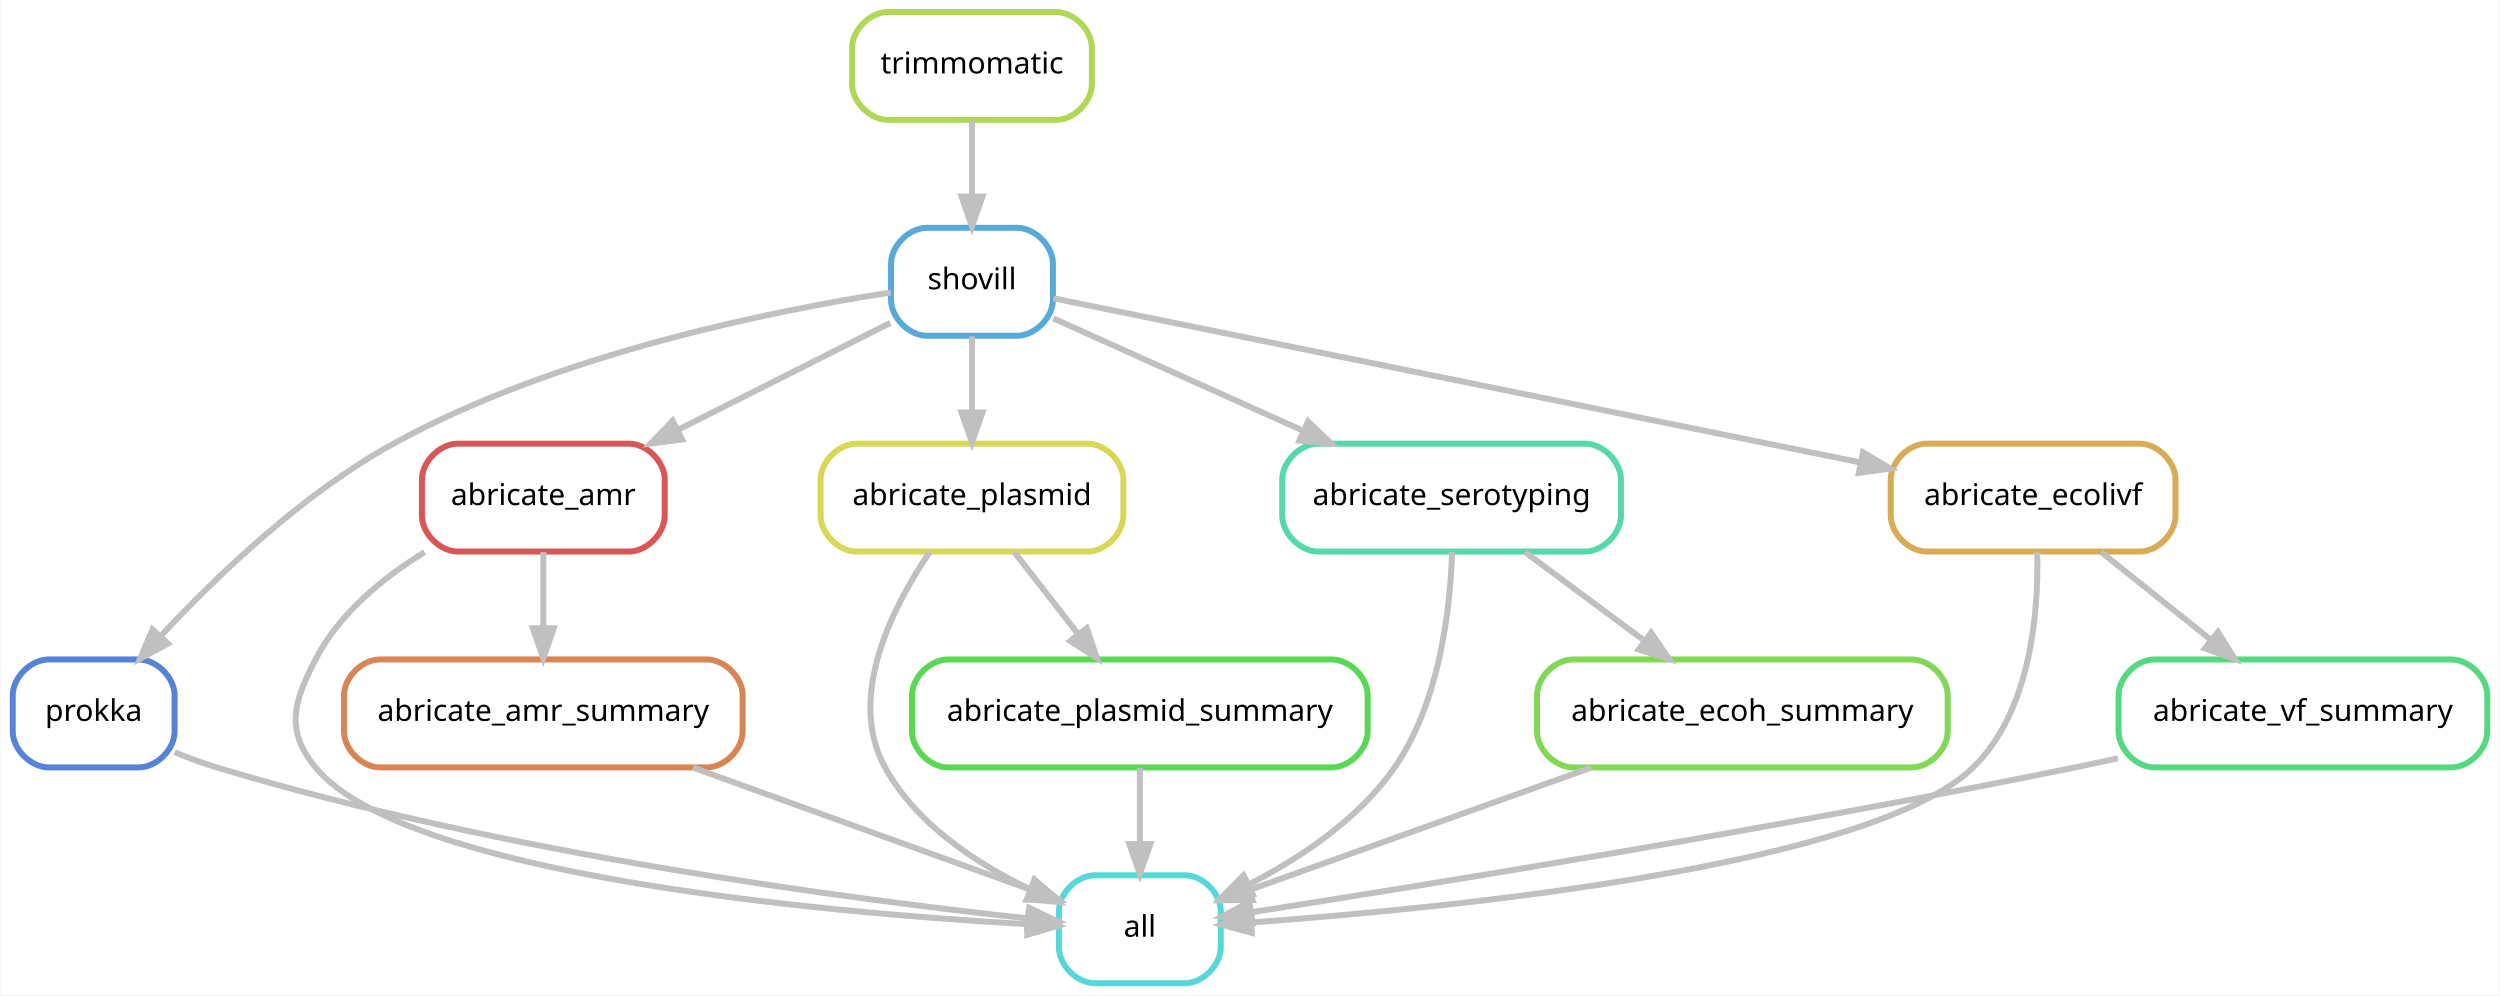
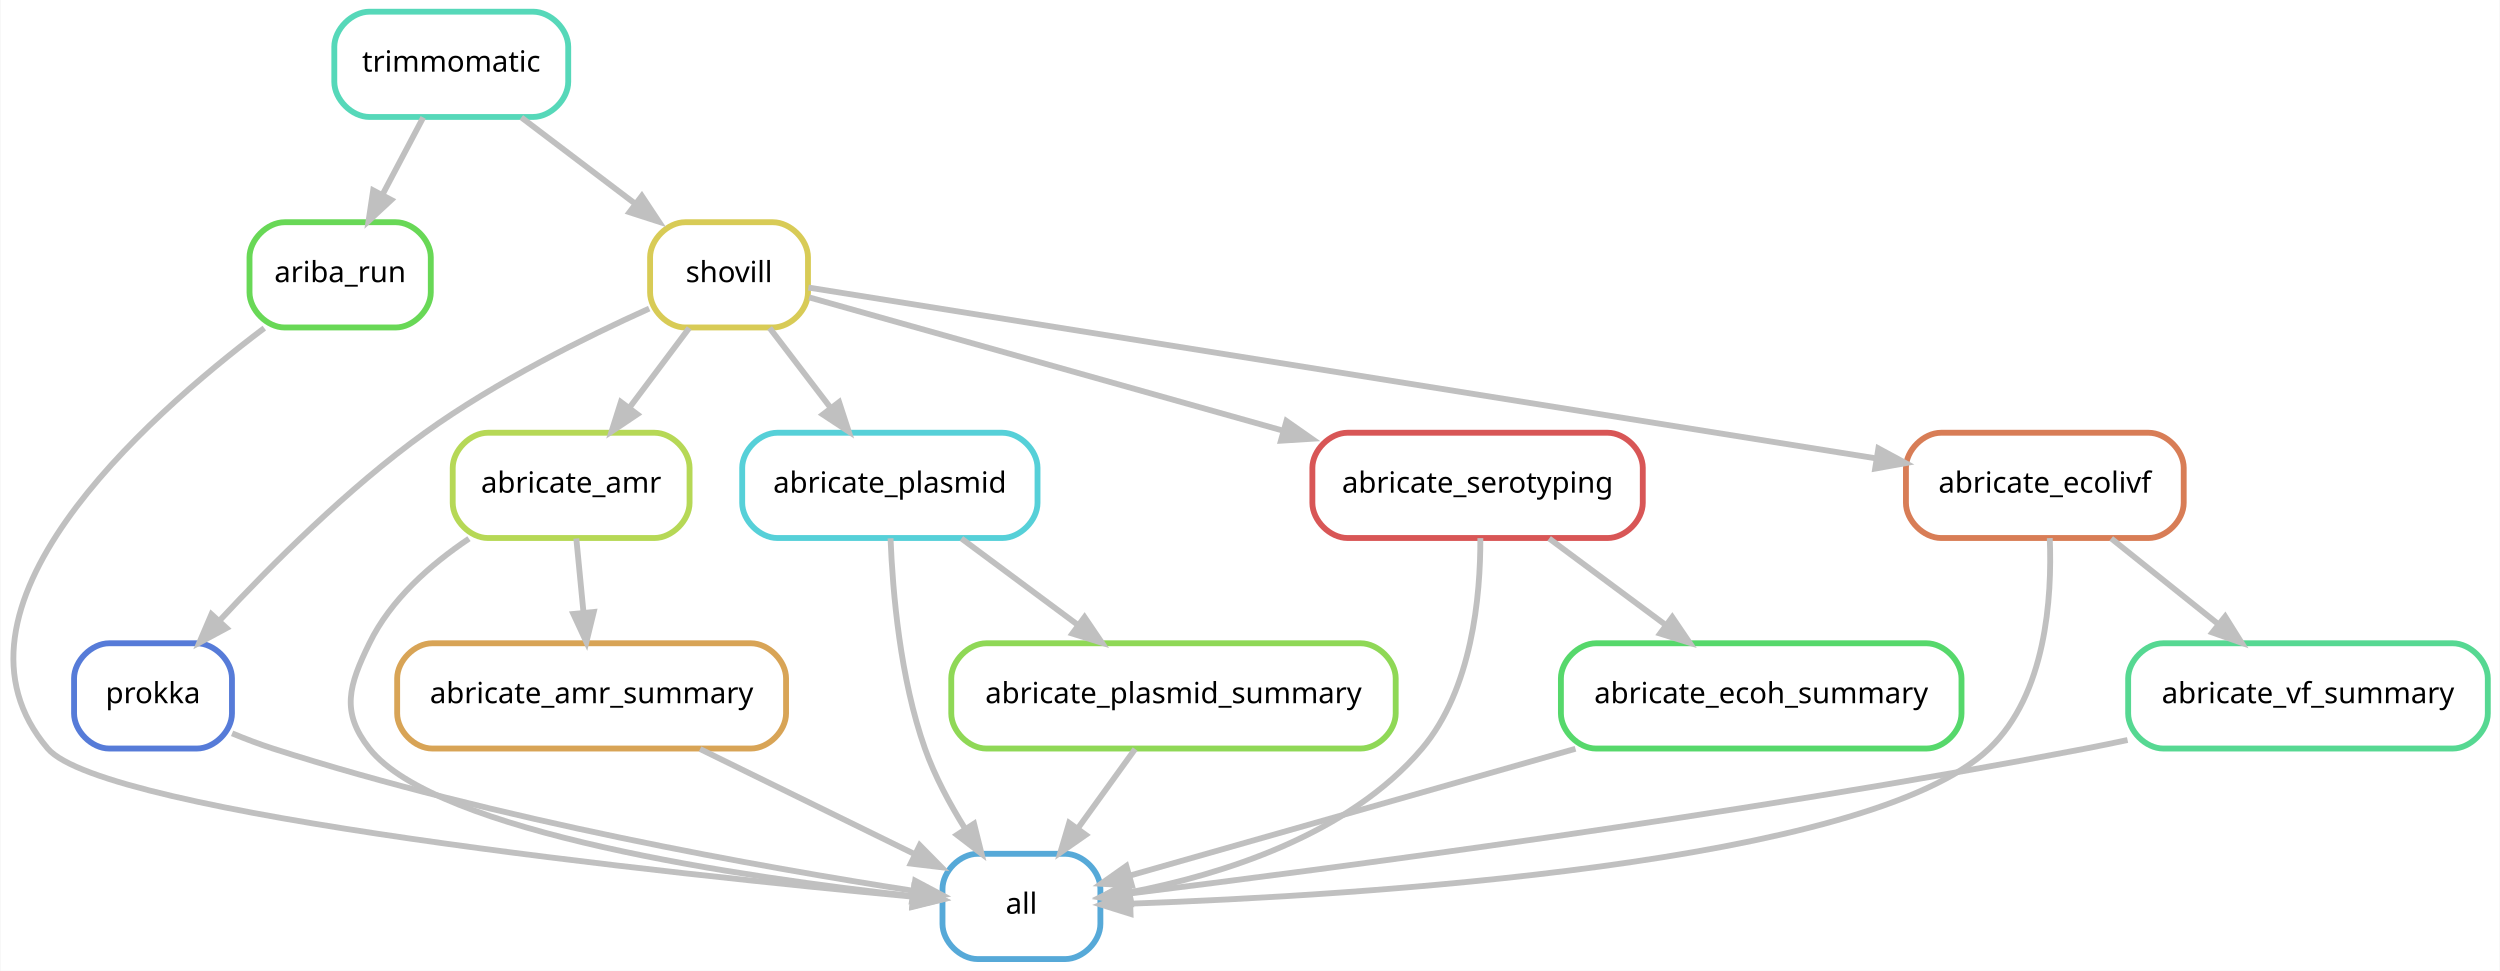
- <svg xmlns="http://www.w3.org/2000/svg" width="834pt" height="332pt" viewBox="0.00 0.00 833.50 332.00">
+ <svg xmlns="http://www.w3.org/2000/svg" width="855pt" height="332pt" viewBox="0.00 0.00 854.66 332.00">
  <g id="graph0" class="graph" transform="scale(1 1) rotate(0) translate(4 328)">
-     <polygon fill="#ffffff" stroke="transparent" points="-4,4 -4,-328 829.5,-328 829.5,4 -4,4" />
+     <polygon fill="#ffffff" stroke="transparent" points="-4,4 -4,-328 850.661,-328 850.661,4 -4,4" />
    <g id="node1" class="node">
-       <path fill="none" stroke="#56d8d8" stroke-width="2" d="M391,-36C391,-36 361,-36 361,-36 355,-36 349,-30 349,-24 349,-24 349,-12 349,-12 349,-6 355,0 361,0 361,0 391,0 391,0 397,0 403,-6 403,-12 403,-12 403,-24 403,-24 403,-30 397,-36 391,-36" />
-       <text text-anchor="middle" x="376" y="-15.5" font-family="sans" font-size="10.00" fill="#000000">all</text>
+       <path fill="none" stroke="#56a9d8" stroke-width="2" d="M360.161,-36C360.161,-36 330.161,-36 330.161,-36 324.161,-36 318.161,-30 318.161,-24 318.161,-24 318.161,-12 318.161,-12 318.161,-6 324.161,0 330.161,0 330.161,0 360.161,0 360.161,0 366.161,0 372.161,-6 372.161,-12 372.161,-12 372.161,-24 372.161,-24 372.161,-30 366.161,-36 360.161,-36" />
+       <text text-anchor="middle" x="345.161" y="-15.5" font-family="sans" font-size="10.00" fill="#000000">all</text>
    </g>
    <g id="node2" class="node">
-       <path fill="none" stroke="#5682d8" stroke-width="2" d="M42,-108C42,-108 12,-108 12,-108 6,-108 0,-102 0,-96 0,-96 0,-84 0,-84 0,-78 6,-72 12,-72 12,-72 42,-72 42,-72 48,-72 54,-78 54,-84 54,-84 54,-96 54,-96 54,-102 48,-108 42,-108" />
-       <text text-anchor="middle" x="27" y="-87.5" font-family="sans" font-size="10.00" fill="#000000">prokka</text>
+       <path fill="none" stroke="#567bd8" stroke-width="2" d="M63.161,-108C63.161,-108 33.161,-108 33.161,-108 27.161,-108 21.161,-102 21.161,-96 21.161,-96 21.161,-84 21.161,-84 21.161,-78 27.161,-72 33.161,-72 33.161,-72 63.161,-72 63.161,-72 69.161,-72 75.161,-78 75.161,-84 75.161,-84 75.161,-96 75.161,-96 75.161,-102 69.161,-108 63.161,-108" />
+       <text text-anchor="middle" x="48.161" y="-87.5" font-family="sans" font-size="10.00" fill="#000000">prokka</text>
+     </g>
+     <g id="edge10" class="edge">
+       <path fill="none" stroke="#c0c0c0" stroke-width="2" d="M75.205,-77.195C79.801,-75.29 84.572,-73.474 89.161,-72 165.267,-47.555 257.714,-31.2 308.07,-23.364" />
+       <polygon fill="#c0c0c0" stroke="#c0c0c0" stroke-width="2" points="308.8,-26.794 318.155,-21.822 307.741,-19.874 308.8,-26.794" />
+     </g>
+     <g id="node3" class="node">
+       <path fill="none" stroke="#b6d856" stroke-width="2" d="M219.661,-180C219.661,-180 162.661,-180 162.661,-180 156.661,-180 150.661,-174 150.661,-168 150.661,-168 150.661,-156 150.661,-156 150.661,-150 156.661,-144 162.661,-144 162.661,-144 219.661,-144 219.661,-144 225.661,-144 231.661,-150 231.661,-156 231.661,-156 231.661,-168 231.661,-168 231.661,-174 225.661,-180 219.661,-180" />
+       <text text-anchor="middle" x="191.161" y="-159.5" font-family="sans" font-size="10.00" fill="#000000">abricate_amr</text>
+     </g>
+     <g id="edge4" class="edge">
+       <path fill="none" stroke="#c0c0c0" stroke-width="2" d="M156.22,-143.777C143.01,-134.908 129.423,-122.906 122.161,-108 115.153,-93.616 112.268,-84.575 122.161,-72 144.885,-43.117 250.7,-27.817 308.023,-21.524" />
+       <polygon fill="#c0c0c0" stroke="#c0c0c0" stroke-width="2" points="308.556,-24.987 318.132,-20.453 307.818,-18.026 308.556,-24.987" />
+     </g>
+     <g id="node9" class="node">
+       <path fill="none" stroke="#d8a456" stroke-width="2" d="M252.661,-108C252.661,-108 143.661,-108 143.661,-108 137.661,-108 131.661,-102 131.661,-96 131.661,-96 131.661,-84 131.661,-84 131.661,-78 137.661,-72 143.661,-72 143.661,-72 252.661,-72 252.661,-72 258.661,-72 264.661,-78 264.661,-84 264.661,-84 264.661,-96 264.661,-96 264.661,-102 258.661,-108 252.661,-108" />
+       <text text-anchor="middle" x="198.161" y="-87.5" font-family="sans" font-size="10.00" fill="#000000">abricate_amr_summary</text>
+     </g>
+     <g id="edge18" class="edge">
+       <path fill="none" stroke="#c0c0c0" stroke-width="2" d="M192.927,-143.831C193.676,-136.131 194.566,-126.974 195.398,-118.417" />
+       <polygon fill="#c0c0c0" stroke="#c0c0c0" stroke-width="2" points="198.887,-118.705 196.371,-108.413 191.919,-118.028 198.887,-118.705" />
+     </g>
+     <g id="node4" class="node">
+       <path fill="none" stroke="#56d0d8" stroke-width="2" d="M338.661,-180C338.661,-180 261.661,-180 261.661,-180 255.661,-180 249.661,-174 249.661,-168 249.661,-168 249.661,-156 249.661,-156 249.661,-150 255.661,-144 261.661,-144 261.661,-144 338.661,-144 338.661,-144 344.661,-144 350.661,-150 350.661,-156 350.661,-156 350.661,-168 350.661,-168 350.661,-174 344.661,-180 338.661,-180" />
+       <text text-anchor="middle" x="300.161" y="-159.5" font-family="sans" font-size="10.00" fill="#000000">abricate_plasmid</text>
    </g>
    <g id="edge9" class="edge">
-       <path fill="none" stroke="#c0c0c0" stroke-width="2" d="M54.002,-77.059C58.603,-75.17 63.386,-73.395 68,-72 163.149,-43.23 279.754,-27.99 338.446,-21.644" />
-       <polygon fill="#c0c0c0" stroke="#c0c0c0" stroke-width="2" points="339.136,-25.091 348.713,-20.561 338.401,-18.129 339.136,-25.091" />
+       <path fill="none" stroke="#c0c0c0" stroke-width="2" d="M300.39,-143.899C301.123,-125.351 303.684,-95.921 312.161,-72 315.503,-62.57 320.643,-53.016 325.879,-44.619" />
+       <polygon fill="#c0c0c0" stroke="#c0c0c0" stroke-width="2" points="328.959,-46.304 331.517,-36.023 323.106,-42.465 328.959,-46.304" />
    </g>
-     <g id="node3" class="node">
-       <path fill="none" stroke="#d85656" stroke-width="2" d="M205.5,-180C205.5,-180 148.5,-180 148.5,-180 142.5,-180 136.5,-174 136.5,-168 136.5,-168 136.5,-156 136.5,-156 136.5,-150 142.5,-144 148.5,-144 148.5,-144 205.5,-144 205.5,-144 211.5,-144 217.5,-150 217.5,-156 217.5,-156 217.5,-168 217.5,-168 217.5,-174 211.5,-180 205.5,-180" />
-       <text text-anchor="middle" x="177" y="-159.5" font-family="sans" font-size="10.00" fill="#000000">abricate_amr</text>
+     <g id="node11" class="node">
+       <path fill="none" stroke="#8fd856" stroke-width="2" d="M461.161,-108C461.161,-108 333.161,-108 333.161,-108 327.161,-108 321.161,-102 321.161,-96 321.161,-96 321.161,-84 321.161,-84 321.161,-78 327.161,-72 333.161,-72 333.161,-72 461.161,-72 461.161,-72 467.161,-72 473.161,-78 473.161,-84 473.161,-84 473.161,-96 473.161,-96 473.161,-102 467.161,-108 461.161,-108" />
+       <text text-anchor="middle" x="397.161" y="-87.5" font-family="sans" font-size="10.00" fill="#000000">abricate_plasmid_summary</text>
+     </g>
+     <g id="edge20" class="edge">
+       <path fill="none" stroke="#c0c0c0" stroke-width="2" d="M324.638,-143.831C336.7,-134.878 351.415,-123.956 364.43,-114.296" />
+       <polygon fill="#c0c0c0" stroke="#c0c0c0" stroke-width="2" points="366.748,-116.933 372.692,-108.163 362.576,-111.313 366.748,-116.933" />
+     </g>
+     <g id="node5" class="node">
+       <path fill="none" stroke="#d85656" stroke-width="2" d="M545.661,-180C545.661,-180 456.661,-180 456.661,-180 450.661,-180 444.661,-174 444.661,-168 444.661,-168 444.661,-156 444.661,-156 444.661,-150 450.661,-144 456.661,-144 456.661,-144 545.661,-144 545.661,-144 551.661,-144 557.661,-150 557.661,-156 557.661,-156 557.661,-168 557.661,-168 557.661,-174 551.661,-180 545.661,-180" />
+       <text text-anchor="middle" x="501.161" y="-159.5" font-family="sans" font-size="10.00" fill="#000000">abricate_serotyping</text>
    </g>
    <g id="edge1" class="edge">
-       <path fill="none" stroke="#c0c0c0" stroke-width="2" d="M137.405,-143.81C123.252,-135.124 108.87,-123.246 101,-108 93.661,-93.782 90.835,-84.356 101,-72 130.636,-35.979 270.15,-23.623 338.321,-19.69" />
-       <polygon fill="#c0c0c0" stroke="#c0c0c0" stroke-width="2" points="338.827,-23.168 348.622,-19.129 338.446,-16.178 338.827,-23.168" />
+       <path fill="none" stroke="#c0c0c0" stroke-width="2" d="M502.112,-143.958C502.182,-124.078 499.273,-92.246 482.161,-72 457.104,-42.353 413.576,-28.878 382.303,-22.82" />
+       <polygon fill="#c0c0c0" stroke="#c0c0c0" stroke-width="2" points="382.668,-19.331 372.211,-21.038 381.45,-26.224 382.668,-19.331" />
    </g>
    <g id="node8" class="node">
-       <path fill="none" stroke="#d88556" stroke-width="2" d="M231.5,-108C231.5,-108 122.5,-108 122.5,-108 116.5,-108 110.5,-102 110.5,-96 110.5,-96 110.5,-84 110.5,-84 110.5,-78 116.5,-72 122.5,-72 122.5,-72 231.5,-72 231.5,-72 237.5,-72 243.5,-78 243.5,-84 243.5,-84 243.5,-96 243.5,-96 243.5,-102 237.5,-108 231.5,-108" />
-       <text text-anchor="middle" x="177" y="-87.5" font-family="sans" font-size="10.00" fill="#000000">abricate_amr_summary</text>
+       <path fill="none" stroke="#56d86b" stroke-width="2" d="M654.661,-108C654.661,-108 541.661,-108 541.661,-108 535.661,-108 529.661,-102 529.661,-96 529.661,-96 529.661,-84 529.661,-84 529.661,-78 535.661,-72 541.661,-72 541.661,-72 654.661,-72 654.661,-72 660.661,-72 666.661,-78 666.661,-84 666.661,-84 666.661,-96 666.661,-96 666.661,-102 660.661,-108 654.661,-108" />
+       <text text-anchor="middle" x="598.161" y="-87.5" font-family="sans" font-size="10.00" fill="#000000">abricate_ecoh_summary</text>
+     </g>
+     <g id="edge17" class="edge">
+       <path fill="none" stroke="#c0c0c0" stroke-width="2" d="M525.638,-143.831C537.701,-134.878 552.415,-123.956 565.43,-114.296" />
+       <polygon fill="#c0c0c0" stroke="#c0c0c0" stroke-width="2" points="567.748,-116.933 573.692,-108.163 563.576,-111.313 567.748,-116.933" />
+     </g>
+     <g id="node6" class="node">
+       <path fill="none" stroke="#d87d56" stroke-width="2" d="M730.661,-180C730.661,-180 659.661,-180 659.661,-180 653.661,-180 647.661,-174 647.661,-168 647.661,-168 647.661,-156 647.661,-156 647.661,-150 653.661,-144 659.661,-144 659.661,-144 730.661,-144 730.661,-144 736.661,-144 742.661,-150 742.661,-156 742.661,-156 742.661,-168 742.661,-168 742.661,-174 736.661,-180 730.661,-180" />
+       <text text-anchor="middle" x="695.161" y="-159.5" font-family="sans" font-size="10.00" fill="#000000">abricate_ecolivf</text>
+     </g>
+     <g id="edge2" class="edge">
+       <path fill="none" stroke="#c0c0c0" stroke-width="2" d="M696.848,-143.975C697.685,-123.496 695.566,-90.526 676.161,-72 634.581,-32.304 460.213,-21.718 382.644,-18.952" />
+       <polygon fill="#c0c0c0" stroke="#c0c0c0" stroke-width="2" points="382.476,-15.445 372.366,-18.612 382.244,-22.441 382.476,-15.445" />
+     </g>
+     <g id="node10" class="node">
+       <path fill="none" stroke="#56d892" stroke-width="2" d="M834.661,-108C834.661,-108 735.661,-108 735.661,-108 729.661,-108 723.661,-102 723.661,-96 723.661,-96 723.661,-84 723.661,-84 723.661,-78 729.661,-72 735.661,-72 735.661,-72 834.661,-72 834.661,-72 840.661,-72 846.661,-78 846.661,-84 846.661,-84 846.661,-96 846.661,-96 846.661,-102 840.661,-108 834.661,-108" />
+       <text text-anchor="middle" x="785.161" y="-87.5" font-family="sans" font-size="10.00" fill="#000000">abricate_vf_summary</text>
+     </g>
+     <g id="edge19" class="edge">
+       <path fill="none" stroke="#c0c0c0" stroke-width="2" d="M717.872,-143.831C728.957,-134.963 742.456,-124.164 754.446,-114.572" />
+       <polygon fill="#c0c0c0" stroke="#c0c0c0" stroke-width="2" points="756.835,-117.143 762.457,-108.163 752.462,-111.677 756.835,-117.143" />
+     </g>
+     <g id="node7" class="node">
+       <path fill="none" stroke="#68d856" stroke-width="2" d="M131.161,-252C131.161,-252 93.161,-252 93.161,-252 87.161,-252 81.161,-246 81.161,-240 81.161,-240 81.161,-228 81.161,-228 81.161,-222 87.161,-216 93.161,-216 93.161,-216 131.161,-216 131.161,-216 137.161,-216 143.161,-222 143.161,-228 143.161,-228 143.161,-240 143.161,-240 143.161,-246 137.161,-252 131.161,-252" />
+       <text text-anchor="middle" x="112.161" y="-231.5" font-family="sans" font-size="10.00" fill="#000000">ariba_run</text>
+     </g>
+     <g id="edge6" class="edge">
+       <path fill="none" stroke="#c0c0c0" stroke-width="2" d="M86.219,-215.799C44.699,-184.508 -28.107,-119.324 12.161,-72 31.224,-49.596 225.461,-29.099 308.18,-21.314" />
+       <polygon fill="#c0c0c0" stroke="#c0c0c0" stroke-width="2" points="308.527,-24.797 318.16,-20.385 307.878,-17.827 308.527,-24.797" />
+     </g>
+     <g id="edge7" class="edge">
+       <path fill="none" stroke="#c0c0c0" stroke-width="2" d="M534.645,-71.924C486.574,-58.244 422.212,-39.927 382.235,-28.551" />
+       <polygon fill="#c0c0c0" stroke="#c0c0c0" stroke-width="2" points="382.953,-25.116 372.377,-25.745 381.037,-31.849 382.953,-25.116" />
+     </g>
+     <g id="edge3" class="edge">
+       <path fill="none" stroke="#c0c0c0" stroke-width="2" d="M235.255,-71.831C257.731,-60.823 286.282,-46.839 308.651,-35.882" />
+       <polygon fill="#c0c0c0" stroke="#c0c0c0" stroke-width="2" points="310.383,-38.932 317.824,-31.39 307.303,-32.645 310.383,-38.932" />
+     </g>
+     <g id="edge8" class="edge">
+       <path fill="none" stroke="#c0c0c0" stroke-width="2" d="M723.454,-74.92C718.628,-73.883 713.822,-72.896 709.161,-72 590.6,-49.209 448.724,-30.64 382.565,-22.479" />
+       <polygon fill="#c0c0c0" stroke="#c0c0c0" stroke-width="2" points="382.587,-18.956 372.236,-21.214 381.736,-25.904 382.587,-18.956" />
+     </g>
+     <g id="edge5" class="edge">
+       <path fill="none" stroke="#c0c0c0" stroke-width="2" d="M384.039,-71.831C378.111,-63.623 370.988,-53.761 364.468,-44.732" />
+       <polygon fill="#c0c0c0" stroke="#c0c0c0" stroke-width="2" points="367.152,-42.471 358.459,-36.413 361.477,-46.569 367.152,-42.471" />
+     </g>
+     <g id="node12" class="node">
+       <path fill="none" stroke="#d8cb56" stroke-width="2" d="M260.161,-252C260.161,-252 230.161,-252 230.161,-252 224.161,-252 218.161,-246 218.161,-240 218.161,-240 218.161,-228 218.161,-228 218.161,-222 224.161,-216 230.161,-216 230.161,-216 260.161,-216 260.161,-216 266.161,-216 272.161,-222 272.161,-228 272.161,-228 272.161,-240 272.161,-240 272.161,-246 266.161,-252 260.161,-252" />
+       <text text-anchor="middle" x="245.161" y="-231.5" font-family="sans" font-size="10.00" fill="#000000">shovill</text>
+     </g>
+     <g id="edge11" class="edge">
+       <path fill="none" stroke="#c0c0c0" stroke-width="2" d="M217.854,-222.47C196.121,-212.685 165.432,-197.473 141.161,-180 114.877,-161.078 88.709,-134.932 70.858,-115.695" />
+       <polygon fill="#c0c0c0" stroke="#c0c0c0" stroke-width="2" points="73.308,-113.189 63.974,-108.175 68.144,-117.915 73.308,-113.189" />
+     </g>
+     <g id="edge12" class="edge">
+       <path fill="none" stroke="#c0c0c0" stroke-width="2" d="M231.535,-215.831C225.315,-207.539 217.829,-197.557 211.001,-188.453" />
+       <polygon fill="#c0c0c0" stroke="#c0c0c0" stroke-width="2" points="213.771,-186.313 204.971,-180.413 208.171,-190.513 213.771,-186.313" />
+     </g>
+     <g id="edge13" class="edge">
+       <path fill="none" stroke="#c0c0c0" stroke-width="2" d="M259.04,-215.831C265.375,-207.539 272.999,-197.557 279.954,-188.453" />
+       <polygon fill="#c0c0c0" stroke="#c0c0c0" stroke-width="2" points="282.806,-190.485 286.095,-180.413 277.243,-186.235 282.806,-190.485" />
+     </g>
+     <g id="edge14" class="edge">
+       <path fill="none" stroke="#c0c0c0" stroke-width="2" d="M272.558,-226.295C310.91,-215.508 381.815,-195.566 434.529,-180.74" />
+       <polygon fill="#c0c0c0" stroke="#c0c0c0" stroke-width="2" points="435.801,-184.018 444.48,-177.941 433.906,-177.28 435.801,-184.018" />
+     </g>
+     <g id="edge15" class="edge">
+       <path fill="none" stroke="#c0c0c0" stroke-width="2" d="M272.297,-229.658C343.964,-218.191 539.501,-186.906 637.529,-171.221" />
+       <polygon fill="#c0c0c0" stroke="#c0c0c0" stroke-width="2" points="638.239,-174.652 647.56,-169.616 637.133,-167.74 638.239,-174.652" />
+     </g>
+     <g id="node13" class="node">
+       <path fill="none" stroke="#56d8b9" stroke-width="2" d="M178.161,-324C178.161,-324 122.161,-324 122.161,-324 116.161,-324 110.161,-318 110.161,-312 110.161,-312 110.161,-300 110.161,-300 110.161,-294 116.161,-288 122.161,-288 122.161,-288 178.161,-288 178.161,-288 184.161,-288 190.161,-294 190.161,-300 190.161,-300 190.161,-312 190.161,-312 190.161,-318 184.161,-324 178.161,-324" />
+       <text text-anchor="middle" x="150.161" y="-303.5" font-family="sans" font-size="10.00" fill="#000000">trimmomatic</text>
    </g>
    <g id="edge16" class="edge">
-       <path fill="none" stroke="#c0c0c0" stroke-width="2" d="M177,-143.831C177,-136.131 177,-126.974 177,-118.417" />
-       <polygon fill="#c0c0c0" stroke="#c0c0c0" stroke-width="2" points="180.5,-118.413 177,-108.413 173.5,-118.413 180.5,-118.413" />
+       <path fill="none" stroke="#c0c0c0" stroke-width="2" d="M140.572,-287.831C136.329,-279.793 131.249,-270.167 126.565,-261.292" />
+       <polygon fill="#c0c0c0" stroke="#c0c0c0" stroke-width="2" points="129.642,-259.623 121.879,-252.413 123.451,-262.891 129.642,-259.623" />
    </g>
-     <g id="node4" class="node">
-       <path fill="none" stroke="#d6d856" stroke-width="2" d="M358.5,-180C358.5,-180 281.5,-180 281.5,-180 275.5,-180 269.5,-174 269.5,-168 269.5,-168 269.5,-156 269.5,-156 269.5,-150 275.5,-144 281.5,-144 281.5,-144 358.5,-144 358.5,-144 364.5,-144 370.5,-150 370.5,-156 370.5,-156 370.5,-168 370.5,-168 370.5,-174 364.5,-180 358.5,-180" />
-       <text text-anchor="middle" x="320" y="-159.5" font-family="sans" font-size="10.00" fill="#000000">abricate_plasmid</text>
-     </g>
-     <g id="edge4" class="edge">
-       <path fill="none" stroke="#c0c0c0" stroke-width="2" d="M305.962,-143.935C293.209,-125.157 278.194,-95.308 291,-72 301.395,-53.08 321.537,-39.849 339.605,-31.22" />
-       <polygon fill="#c0c0c0" stroke="#c0c0c0" stroke-width="2" points="341.093,-34.389 348.802,-27.122 338.243,-27.995 341.093,-34.389" />
-     </g>
-     <g id="node10" class="node">
-       <path fill="none" stroke="#59d856" stroke-width="2" d="M440,-108C440,-108 312,-108 312,-108 306,-108 300,-102 300,-96 300,-96 300,-84 300,-84 300,-78 306,-72 312,-72 312,-72 440,-72 440,-72 446,-72 452,-78 452,-84 452,-84 452,-96 452,-96 452,-102 446,-108 440,-108" />
-       <text text-anchor="middle" x="376" y="-87.5" font-family="sans" font-size="10.00" fill="#000000">abricate_plasmid_summary</text>
-     </g>
-     <g id="edge18" class="edge">
-       <path fill="none" stroke="#c0c0c0" stroke-width="2" d="M334.131,-143.831C340.581,-135.539 348.344,-125.557 355.425,-116.453" />
-       <polygon fill="#c0c0c0" stroke="#c0c0c0" stroke-width="2" points="358.302,-118.456 361.679,-108.413 352.776,-114.158 358.302,-118.456" />
-     </g>
-     <g id="node5" class="node">
-       <path fill="none" stroke="#56d8a9" stroke-width="2" d="M524.5,-180C524.5,-180 435.5,-180 435.5,-180 429.5,-180 423.5,-174 423.5,-168 423.5,-168 423.5,-156 423.5,-156 423.5,-150 429.5,-144 435.5,-144 435.5,-144 524.5,-144 524.5,-144 530.5,-144 536.5,-150 536.5,-156 536.5,-156 536.5,-168 536.5,-168 536.5,-174 530.5,-180 524.5,-180" />
-       <text text-anchor="middle" x="480" y="-159.5" font-family="sans" font-size="10.00" fill="#000000">abricate_serotyping</text>
-     </g>
-     <g id="edge8" class="edge">
-       <path fill="none" stroke="#c0c0c0" stroke-width="2" d="M480.186,-143.822C479.526,-124.403 475.927,-93.52 461,-72 449.061,-54.788 429.679,-41.859 412.436,-32.974" />
-       <polygon fill="#c0c0c0" stroke="#c0c0c0" stroke-width="2" points="413.661,-29.678 403.137,-28.452 410.6,-35.973 413.661,-29.678" />
-     </g>
-     <g id="node7" class="node">
-       <path fill="none" stroke="#80d856" stroke-width="2" d="M633.5,-108C633.5,-108 520.5,-108 520.5,-108 514.5,-108 508.5,-102 508.5,-96 508.5,-96 508.5,-84 508.5,-84 508.5,-78 514.5,-72 520.5,-72 520.5,-72 633.5,-72 633.5,-72 639.5,-72 645.5,-78 645.5,-84 645.5,-84 645.5,-96 645.5,-96 645.5,-102 639.5,-108 633.5,-108" />
-       <text text-anchor="middle" x="577" y="-87.5" font-family="sans" font-size="10.00" fill="#000000">abricate_ecoh_summary</text>
-     </g>
-     <g id="edge15" class="edge">
-       <path fill="none" stroke="#c0c0c0" stroke-width="2" d="M504.477,-143.831C516.539,-134.878 531.254,-123.956 544.269,-114.296" />
-       <polygon fill="#c0c0c0" stroke="#c0c0c0" stroke-width="2" points="546.587,-116.933 552.531,-108.163 542.415,-111.313 546.587,-116.933" />
-     </g>
-     <g id="node6" class="node">
-       <path fill="none" stroke="#d8ac56" stroke-width="2" d="M709.5,-180C709.5,-180 638.5,-180 638.5,-180 632.5,-180 626.5,-174 626.5,-168 626.5,-168 626.5,-156 626.5,-156 626.5,-150 632.5,-144 638.5,-144 638.5,-144 709.5,-144 709.5,-144 715.5,-144 721.5,-150 721.5,-156 721.5,-156 721.5,-168 721.5,-168 721.5,-174 715.5,-180 709.5,-180" />
-       <text text-anchor="middle" x="674" y="-159.5" font-family="sans" font-size="10.00" fill="#000000">abricate_ecolivf</text>
-     </g>
-     <g id="edge3" class="edge">
-       <path fill="none" stroke="#c0c0c0" stroke-width="2" d="M675.374,-143.691C675.828,-123.265 673.153,-90.646 654,-72 620.226,-39.12 481.09,-25.2 413.369,-20.284" />
-       <polygon fill="#c0c0c0" stroke="#c0c0c0" stroke-width="2" points="413.36,-16.775 403.141,-19.571 412.873,-23.758 413.36,-16.775" />
-     </g>
-     <g id="node9" class="node">
-       <path fill="none" stroke="#56d882" stroke-width="2" d="M813.5,-108C813.5,-108 714.5,-108 714.5,-108 708.5,-108 702.5,-102 702.5,-96 702.5,-96 702.5,-84 702.5,-84 702.5,-78 708.5,-72 714.5,-72 714.5,-72 813.5,-72 813.5,-72 819.5,-72 825.5,-78 825.5,-84 825.5,-84 825.5,-96 825.5,-96 825.5,-102 819.5,-108 813.5,-108" />
-       <text text-anchor="middle" x="764" y="-87.5" font-family="sans" font-size="10.00" fill="#000000">abricate_vf_summary</text>
-     </g>
-     <g id="edge17" class="edge">
-       <path fill="none" stroke="#c0c0c0" stroke-width="2" d="M696.711,-143.831C707.796,-134.963 721.295,-124.164 733.285,-114.572" />
-       <polygon fill="#c0c0c0" stroke="#c0c0c0" stroke-width="2" points="735.674,-117.143 741.297,-108.163 731.301,-111.677 735.674,-117.143" />
-     </g>
-     <g id="edge5" class="edge">
-       <path fill="none" stroke="#c0c0c0" stroke-width="2" d="M526.539,-71.924C491.176,-59.257 444.717,-42.615 412.816,-31.188" />
-       <polygon fill="#c0c0c0" stroke="#c0c0c0" stroke-width="2" points="413.598,-27.75 403.003,-27.673 411.237,-34.34 413.598,-27.75" />
-     </g>
-     <g id="edge2" class="edge">
-       <path fill="none" stroke="#c0c0c0" stroke-width="2" d="M226.959,-71.924C261.866,-59.295 307.694,-42.714 339.269,-31.29" />
-       <polygon fill="#c0c0c0" stroke="#c0c0c0" stroke-width="2" points="340.775,-34.467 348.987,-27.773 338.393,-27.885 340.775,-34.467" />
-     </g>
-     <g id="edge7" class="edge">
-       <path fill="none" stroke="#c0c0c0" stroke-width="2" d="M702.268,-75.046C697.448,-73.98 692.649,-72.952 688,-72 589.186,-51.767 471.742,-32.797 413.135,-23.674" />
-       <polygon fill="#c0c0c0" stroke="#c0c0c0" stroke-width="2" points="413.65,-20.212 403.232,-22.139 412.578,-27.129 413.65,-20.212" />
-     </g>
-     <g id="edge6" class="edge">
-       <path fill="none" stroke="#c0c0c0" stroke-width="2" d="M376,-71.831C376,-64.131 376,-54.974 376,-46.417" />
-       <polygon fill="#c0c0c0" stroke="#c0c0c0" stroke-width="2" points="379.5,-46.413 376,-36.413 372.5,-46.413 379.5,-46.413" />
-     </g>
-     <g id="node11" class="node">
-       <path fill="none" stroke="#56a9d8" stroke-width="2" d="M335,-252C335,-252 305,-252 305,-252 299,-252 293,-246 293,-240 293,-240 293,-228 293,-228 293,-222 299,-216 305,-216 305,-216 335,-216 335,-216 341,-216 347,-222 347,-228 347,-228 347,-240 347,-240 347,-246 341,-252 335,-252" />
-       <text text-anchor="middle" x="320" y="-231.5" font-family="sans" font-size="10.00" fill="#000000">shovill</text>
-     </g>
-     <g id="edge10" class="edge">
-       <path fill="none" stroke="#c0c0c0" stroke-width="2" d="M292.933,-230.429C254.188,-224.456 181.572,-210.013 127,-180 96.827,-163.406 68.241,-136.076 49.422,-115.879" />
-       <polygon fill="#c0c0c0" stroke="#c0c0c0" stroke-width="2" points="51.789,-113.281 42.463,-108.254 46.619,-118 51.789,-113.281" />
-     </g>
-     <g id="edge11" class="edge">
-       <path fill="none" stroke="#c0c0c0" stroke-width="2" d="M292.766,-220.288C272.735,-210.202 245.062,-196.269 221.795,-184.554" />
-       <polygon fill="#c0c0c0" stroke="#c0c0c0" stroke-width="2" points="223.297,-181.392 212.791,-180.021 220.149,-187.644 223.297,-181.392" />
-     </g>
-     <g id="edge12" class="edge">
-       <path fill="none" stroke="#c0c0c0" stroke-width="2" d="M320,-215.831C320,-208.131 320,-198.974 320,-190.417" />
-       <polygon fill="#c0c0c0" stroke="#c0c0c0" stroke-width="2" points="323.5,-190.413 320,-180.413 316.5,-190.413 323.5,-190.413" />
-     </g>
-     <g id="edge13" class="edge">
-       <path fill="none" stroke="#c0c0c0" stroke-width="2" d="M347.142,-221.786C369.872,-211.558 402.906,-196.692 430.348,-184.344" />
-       <polygon fill="#c0c0c0" stroke="#c0c0c0" stroke-width="2" points="432.112,-187.388 439.795,-180.092 429.239,-181.004 432.112,-187.388" />
-     </g>
-     <g id="edge14" class="edge">
-       <path fill="none" stroke="#c0c0c0" stroke-width="2" d="M347.19,-228.47C404.519,-216.81 538.869,-189.484 616.282,-173.739" />
-       <polygon fill="#c0c0c0" stroke="#c0c0c0" stroke-width="2" points="617.251,-177.114 626.353,-171.691 615.856,-170.254 617.251,-177.114" />
-     </g>
-     <g id="node12" class="node">
-       <path fill="none" stroke="#afd856" stroke-width="2" d="M348,-324C348,-324 292,-324 292,-324 286,-324 280,-318 280,-312 280,-312 280,-300 280,-300 280,-294 286,-288 292,-288 292,-288 348,-288 348,-288 354,-288 360,-294 360,-300 360,-300 360,-312 360,-312 360,-318 354,-324 348,-324" />
-       <text text-anchor="middle" x="320" y="-303.5" font-family="sans" font-size="10.00" fill="#000000">trimmomatic</text>
-     </g>
-     <g id="edge19" class="edge">
-       <path fill="none" stroke="#c0c0c0" stroke-width="2" d="M320,-287.831C320,-280.131 320,-270.974 320,-262.417" />
-       <polygon fill="#c0c0c0" stroke="#c0c0c0" stroke-width="2" points="323.5,-262.413 320,-252.413 316.5,-262.413 323.5,-262.413" />
+     <g id="edge21" class="edge">
+       <path fill="none" stroke="#c0c0c0" stroke-width="2" d="M174.133,-287.831C185.947,-278.878 200.358,-267.956 213.105,-258.296" />
+       <polygon fill="#c0c0c0" stroke="#c0c0c0" stroke-width="2" points="215.34,-260.993 221.196,-252.163 211.112,-255.414 215.34,-260.993" />
    </g>
  </g>
</svg>
